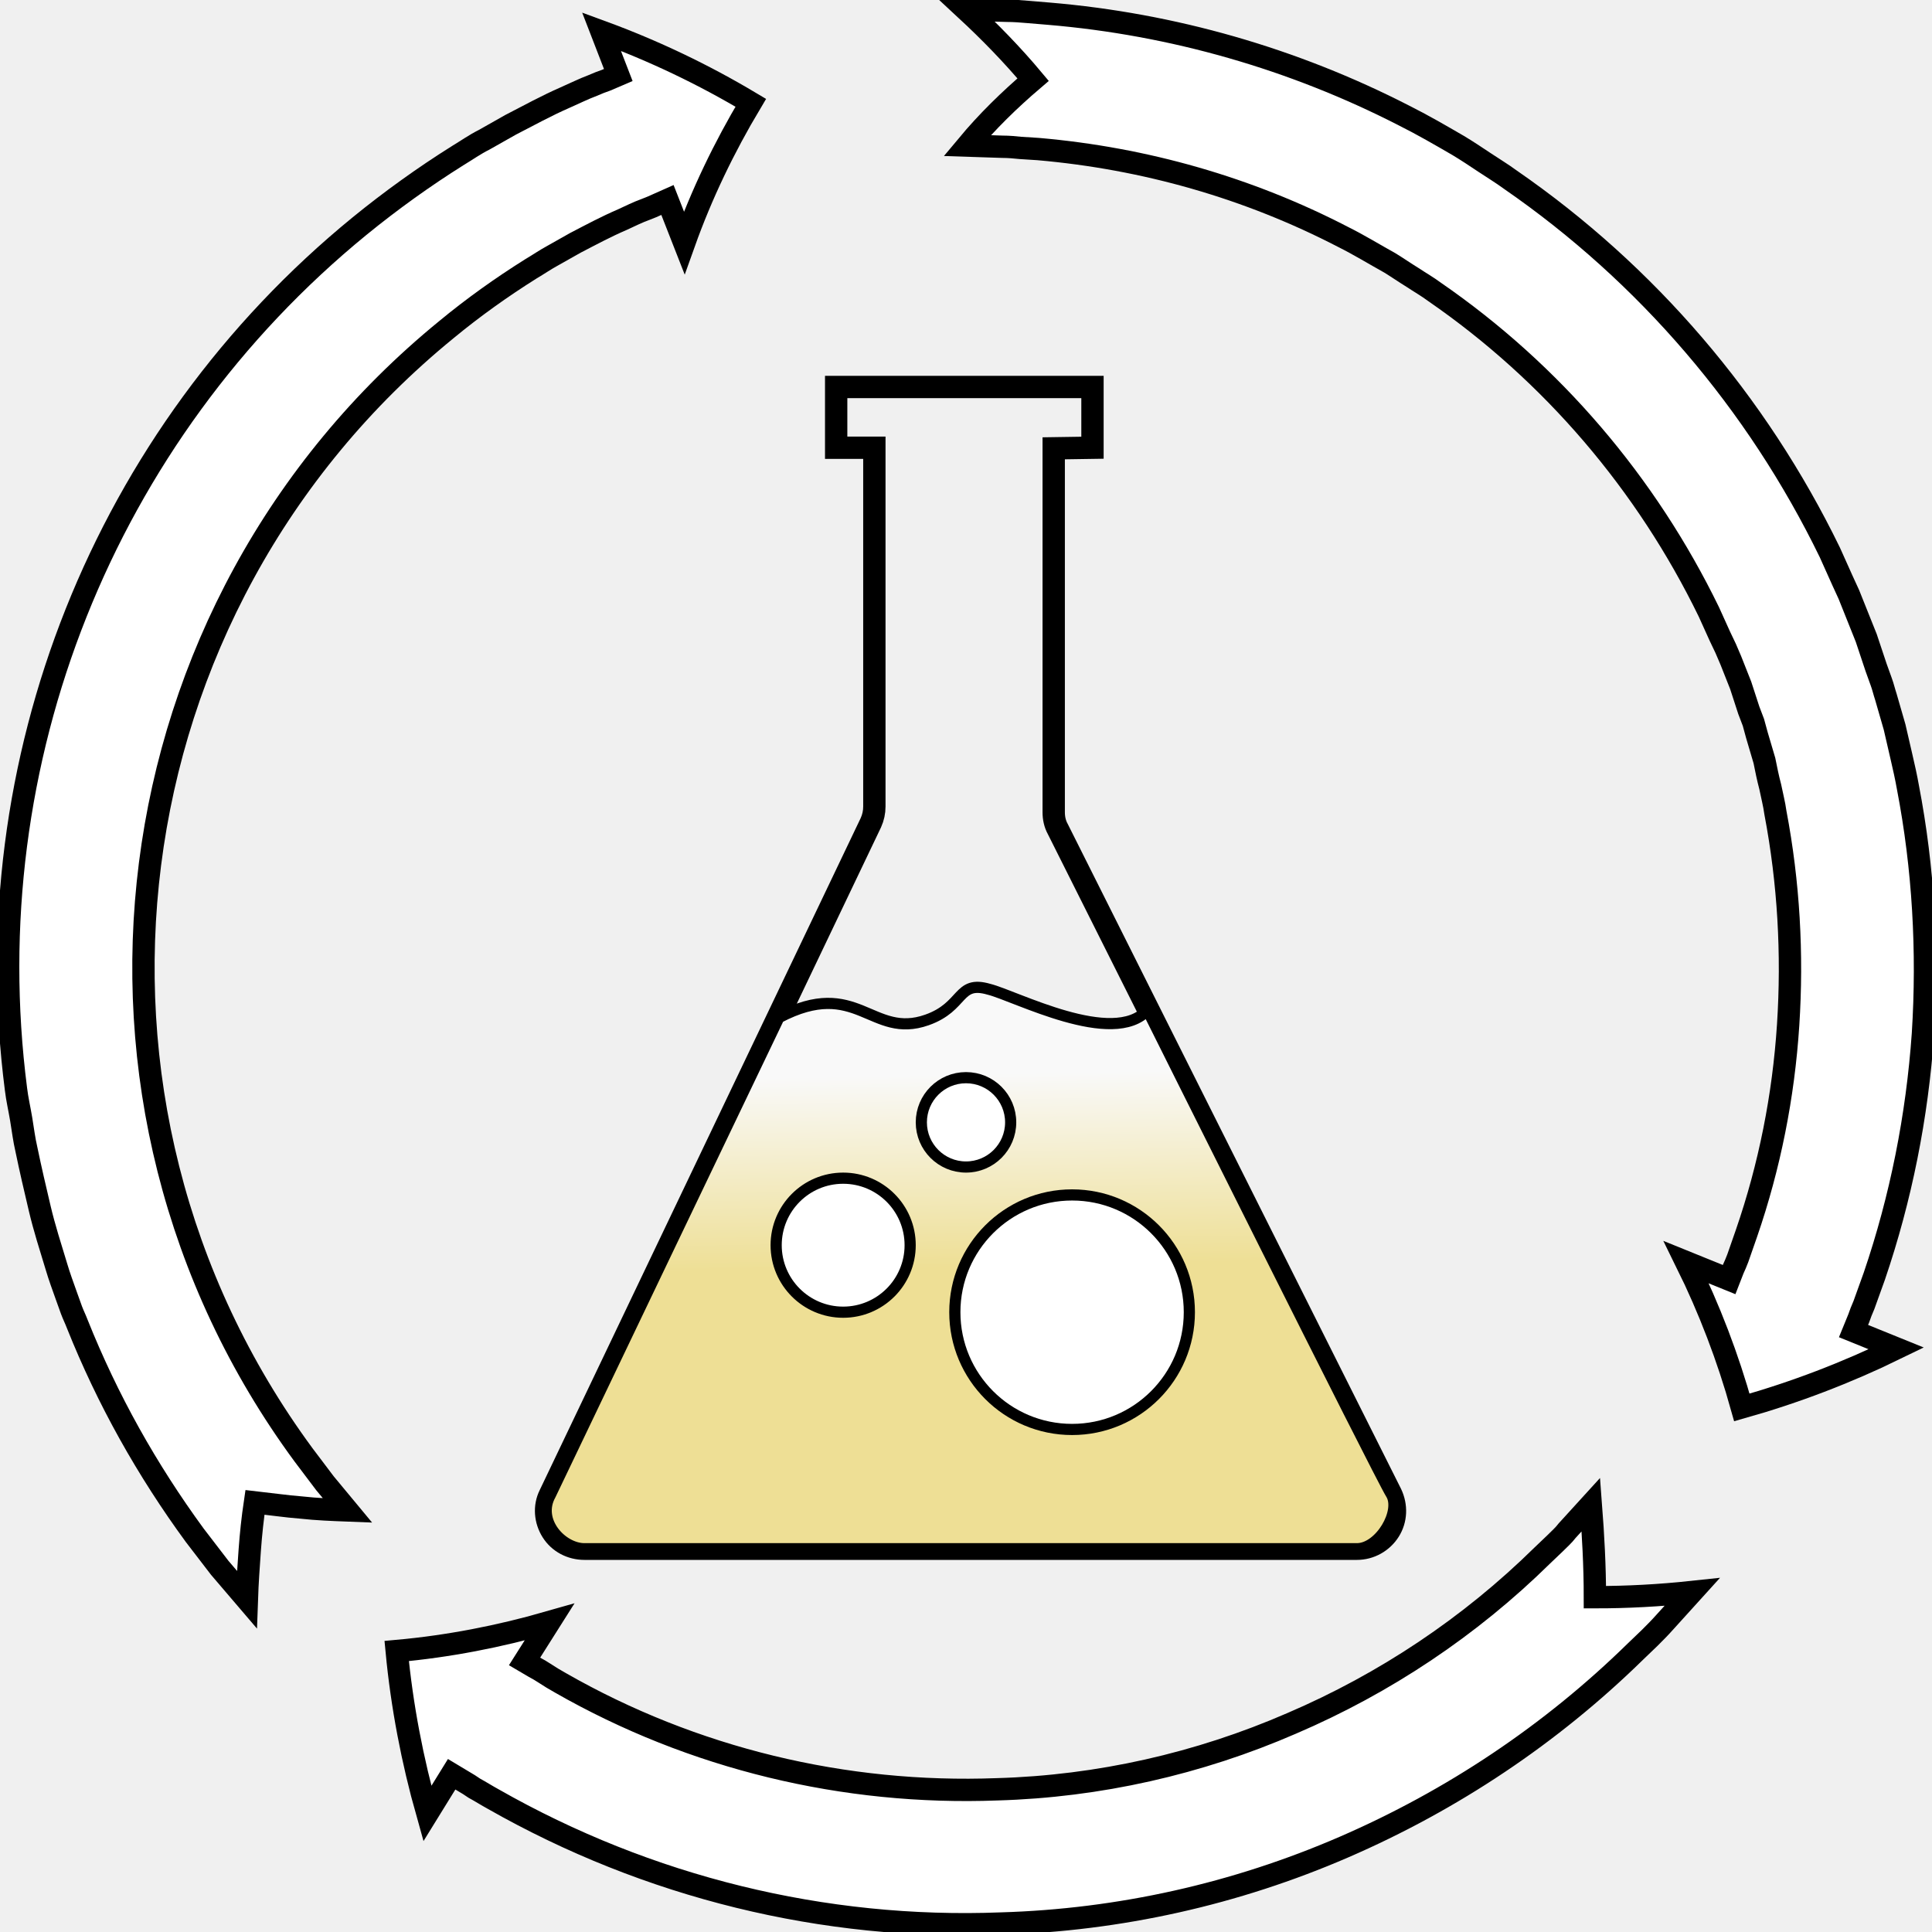
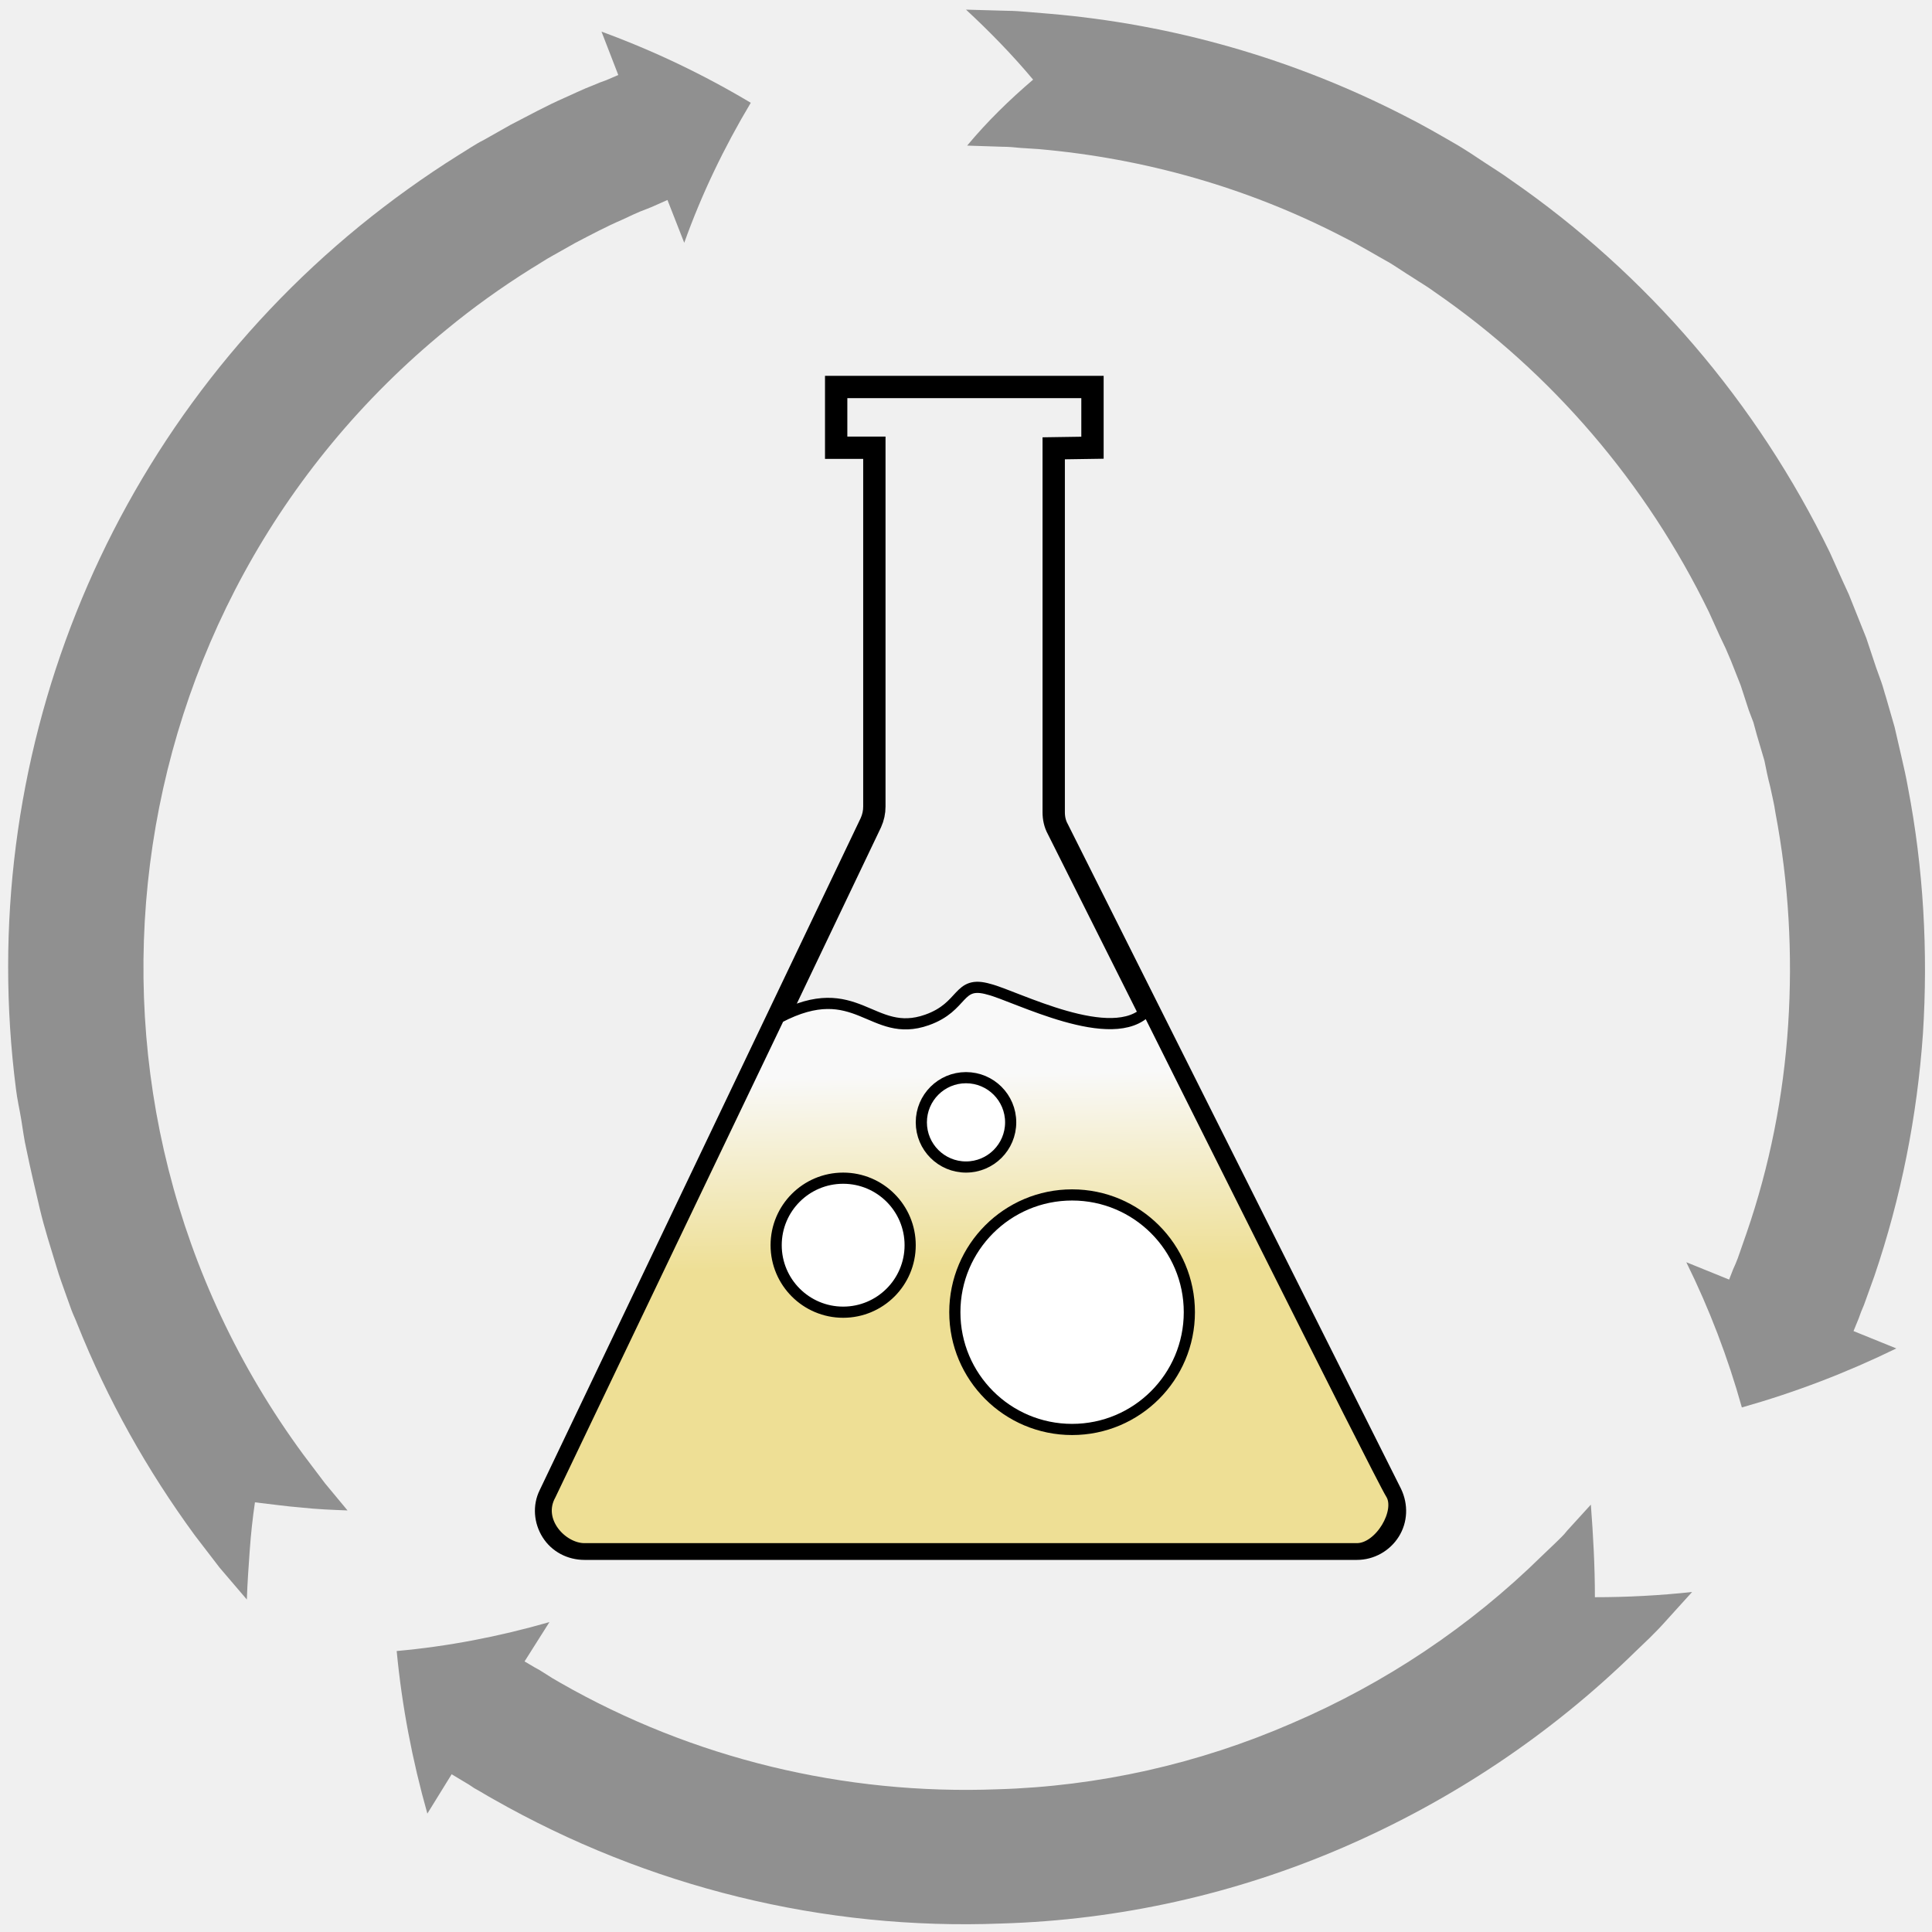
<svg xmlns="http://www.w3.org/2000/svg" width="346px" height="346px" viewBox="0 0 346 346" version="1.1">
  <defs>
    <radialGradient cx="50%" cy="0%" fx="50%" fy="0%" r="100%" id="radialGradient-1">
      <stop stop-color="#E1F5EE" offset="0%" />
      <stop stop-color="#5DF4EE" offset="100%" />
    </radialGradient>
    <linearGradient x1="49.05%" y1="15.558%" x2="50%" y2="49.753%" id="linearGradient-2">
      <stop stop-color="#F9F9F9" offset="0%" />
      <stop stop-color="#EEDF95" offset="100%" />
    </linearGradient>
  </defs>
  <g id="Page-1" stroke="none" stroke-width="1" fill="none" fill-rule="evenodd">
    <g id="logo" transform="translate(1, 1)" stroke="#000000">
      <g id="Page-1">
        <g id="labs1">
          <g id="Page-1">
            <g id="labs">
-               <g id="arrows" stroke-width="4" fill="#FFFFFF">
+               <g id="arrows" stroke-width="0" fill="#000000" fill-opacity="0.4">
                <path d="M44.658,268.051 C44.243,270.848 43.933,273.749 43.725,276.651 C43.518,279.552 43.311,282.453 43.207,285.458 L38.337,279.759 L33.882,273.957 C29.634,268.154 25.696,262.041 22.173,255.72 C18.651,249.4 15.542,242.872 12.848,236.137 C12.537,235.308 12.123,234.48 11.812,233.651 L10.88,231.06 C10.258,229.299 9.636,227.641 9.118,225.88 C8.082,222.46 6.942,218.937 6.113,215.414 C5.284,211.892 4.455,208.369 3.73,204.846 C3.316,203.084 3.108,201.323 2.798,199.458 C2.487,197.593 2.072,195.831 1.865,194.07 C-5.699,135.32 17.614,76.882 63.412,39.477 C69.007,34.918 74.913,30.67 81.027,26.836 C82.581,25.904 84.031,24.867 85.689,24.039 L90.455,21.345 C93.667,19.687 96.88,17.925 100.195,16.475 C101.853,15.749 103.511,14.92 105.169,14.299 L106.412,13.781 L107.552,13.366 L109.728,12.434 L106.723,4.663 C116.048,8.082 124.959,12.33 133.455,17.407 C128.689,25.386 124.648,33.778 121.54,42.482 L118.535,34.814 L116.67,35.643 L115.737,36.058 L114.701,36.472 C113.251,36.99 111.8,37.716 110.453,38.337 C107.552,39.581 104.858,41.031 102.06,42.482 L98.019,44.761 C96.672,45.487 95.325,46.419 94.082,47.145 C88.798,50.46 83.72,54.087 78.954,58.024 C18.029,107.759 6.839,196.349 53.361,259.554 L57.195,264.631 L61.236,269.501 C58.542,269.398 55.745,269.294 52.947,268.983 C50.253,268.776 47.455,268.361 44.658,268.051 L44.658,268.051 L44.658,268.051 L44.658,268.051 L44.658,268.051 Z" id="Shape" />
                <path d="M284.629,285.043 C290.431,285.043 296.234,284.733 302.036,284.111 L297.063,289.602 C296.234,290.535 295.405,291.364 294.472,292.296 L291.882,294.783 C276.754,309.6 259.036,321.412 239.66,329.805 C220.284,338.198 199.458,342.86 178.32,343.482 C146.511,344.725 115.012,336.954 87.347,321.205 C86.207,320.583 85.067,319.858 83.928,319.236 L82.995,318.614 L81.959,317.993 L79.887,316.749 L75.535,323.795 C72.841,314.263 70.976,304.523 70.043,294.68 C79.265,293.851 88.383,292.089 97.398,289.499 L92.942,296.545 L94.704,297.581 L95.636,298.099 L96.465,298.617 C97.398,299.239 98.434,299.86 99.366,300.378 C123.094,313.952 150.241,320.48 177.595,319.443 C195.728,318.925 213.653,314.884 230.335,307.631 C247.017,300.482 262.248,290.328 275.2,277.583 L277.48,275.407 C278.205,274.682 279.034,273.957 279.655,273.128 L283.904,268.465 C284.318,273.853 284.629,279.448 284.629,285.043 L284.629,285.043 L284.629,285.043 L284.629,285.043 L284.629,285.043 Z" id="Shape_1_" />
                <path d="M184.019,13.263 C180.289,8.807 176.248,4.663 172,0.725 L179.357,0.933 C180.6,0.933 181.843,1.036 183.087,1.14 L186.817,1.451 C208.99,3.316 230.646,9.533 250.436,19.687 C253.752,21.345 256.964,23.21 260.176,25.075 C261.73,26.007 263.284,27.043 264.839,28.08 C266.393,29.116 267.947,30.048 269.501,31.188 C293.954,48.077 313.641,71.08 326.696,97.916 L328.976,102.993 L330.116,105.48 L331.152,108.07 L333.224,113.251 L334.986,118.535 L335.918,121.125 C336.229,121.954 336.436,122.887 336.747,123.819 L338.301,129.207 C338.716,130.969 339.13,132.834 339.545,134.595 C339.959,136.357 340.373,138.222 340.684,139.983 C343.482,154.489 344.311,169.41 343.378,184.123 C342.342,198.94 339.441,213.549 334.675,227.537 L332.81,232.718 L332.292,233.961 L331.877,235.101 L330.945,237.381 L338.612,240.489 C329.701,244.841 320.48,248.364 310.947,251.058 C308.46,242.147 305.145,233.443 301,225.051 L308.667,228.159 L309.393,226.294 L309.807,225.361 L310.222,224.325 L311.776,219.87 C315.92,207.851 318.407,195.313 319.236,182.569 C320.065,169.824 319.34,157.08 316.957,144.542 C316.749,142.988 316.335,141.434 316.024,139.88 C315.61,138.325 315.299,136.771 314.988,135.217 L313.641,130.658 C313.434,129.933 313.227,129.104 313.019,128.378 L312.19,126.202 L310.74,121.747 L308.978,117.292 L308.046,115.116 L307.01,112.94 L305.041,108.588 C293.851,85.586 276.961,65.795 255.928,51.289 C254.684,50.357 253.234,49.528 251.99,48.699 C250.643,47.87 249.296,46.937 247.949,46.108 C245.152,44.554 242.458,42.896 239.557,41.446 C222.564,32.639 204.017,27.354 184.952,25.696 L181.74,25.489 C180.704,25.386 179.667,25.282 178.528,25.282 L172.207,25.075 C175.834,20.723 179.771,16.889 184.019,13.263 L184.019,13.263 L184.019,13.263 L184.019,13.263 L184.019,13.263 Z" id="Shape_2_" />
                <animateTransform attributeName="transform" attributeType="XML" type="rotate" from="0 172 172" to="360 172 172" dur="3s" repeatCount="3" />
              </g>
              <g id="Group" transform="translate(96, 68)">
                <path d="M91.708,11.287 L98.651,11.183 L98.651,0.304 L52.749,0.304 L52.749,11.183 L59.588,11.183 L59.588,11.287 L59.588,75.424 C59.588,76.46 59.381,77.393 58.966,78.325 L1.46,198.725 C0.424,200.798 0.631,203.284 1.875,205.253 C3.118,207.222 5.294,208.361 7.677,208.361 L146.002,208.361 C148.386,208.361 150.561,207.118 151.805,205.149 C153.048,203.181 153.152,200.694 152.116,198.518 L92.434,79.465 C91.916,78.533 91.708,77.496 91.708,76.46 L91.708,11.287 L91.708,11.287 L91.708,11.287 L91.708,11.287 Z" id="top_1_" stroke-width="4" />
                <path d="M108.494,111.896 C108.494,111.896 150.147,195.41 152.116,198.518 C154.084,201.627 150.147,208.361 146.002,208.361 L7.677,208.361 C3.636,208.361 -1.027,203.388 1.564,198.725 C4.361,192.819 42.492,113.243 42.492,113.243 C56.48,105.887 59.07,117.181 69.017,113.658 C75.752,111.275 74.405,106.508 80.104,108.166 C84.766,109.306 102.381,118.631 108.494,111.896" id="Path-8_1_" stroke-width="2" fill="url(#linearGradient-2)" />
                <circle id="Oval" stroke-width="2" fill="#FFFFFF" cx="76" cy="132" r="8">
                  <animateTransform attributeName="transform" attributeType="XML" type="rotate" from="0 90 172" to="-35 50 172" dur="1s" repeatCount="9" />
                </circle>
                <ellipse id="Oval_1_" stroke-width="2" fill="#FFFFFF" cx="95" cy="166" rx="21" ry="21">
                  <animateTransform attributeName="transform" attributeType="XML" type="rotate" from="0 90 172" to="-15 50 172" dur="1.5s" repeatCount="6" />
                </ellipse>
                <circle id="Oval_2_" stroke-width="2" fill="#FFFFFF" cx="54" cy="154" r="12">
                  <animateTransform attributeName="transform" attributeType="XML" type="rotate" from="0 90 172" to="25 50 172" dur="1.25s" repeatCount="7" />
                </circle>
              </g>
            </g>
          </g>
        </g>
      </g>
    </g>
  </g>
</svg>
